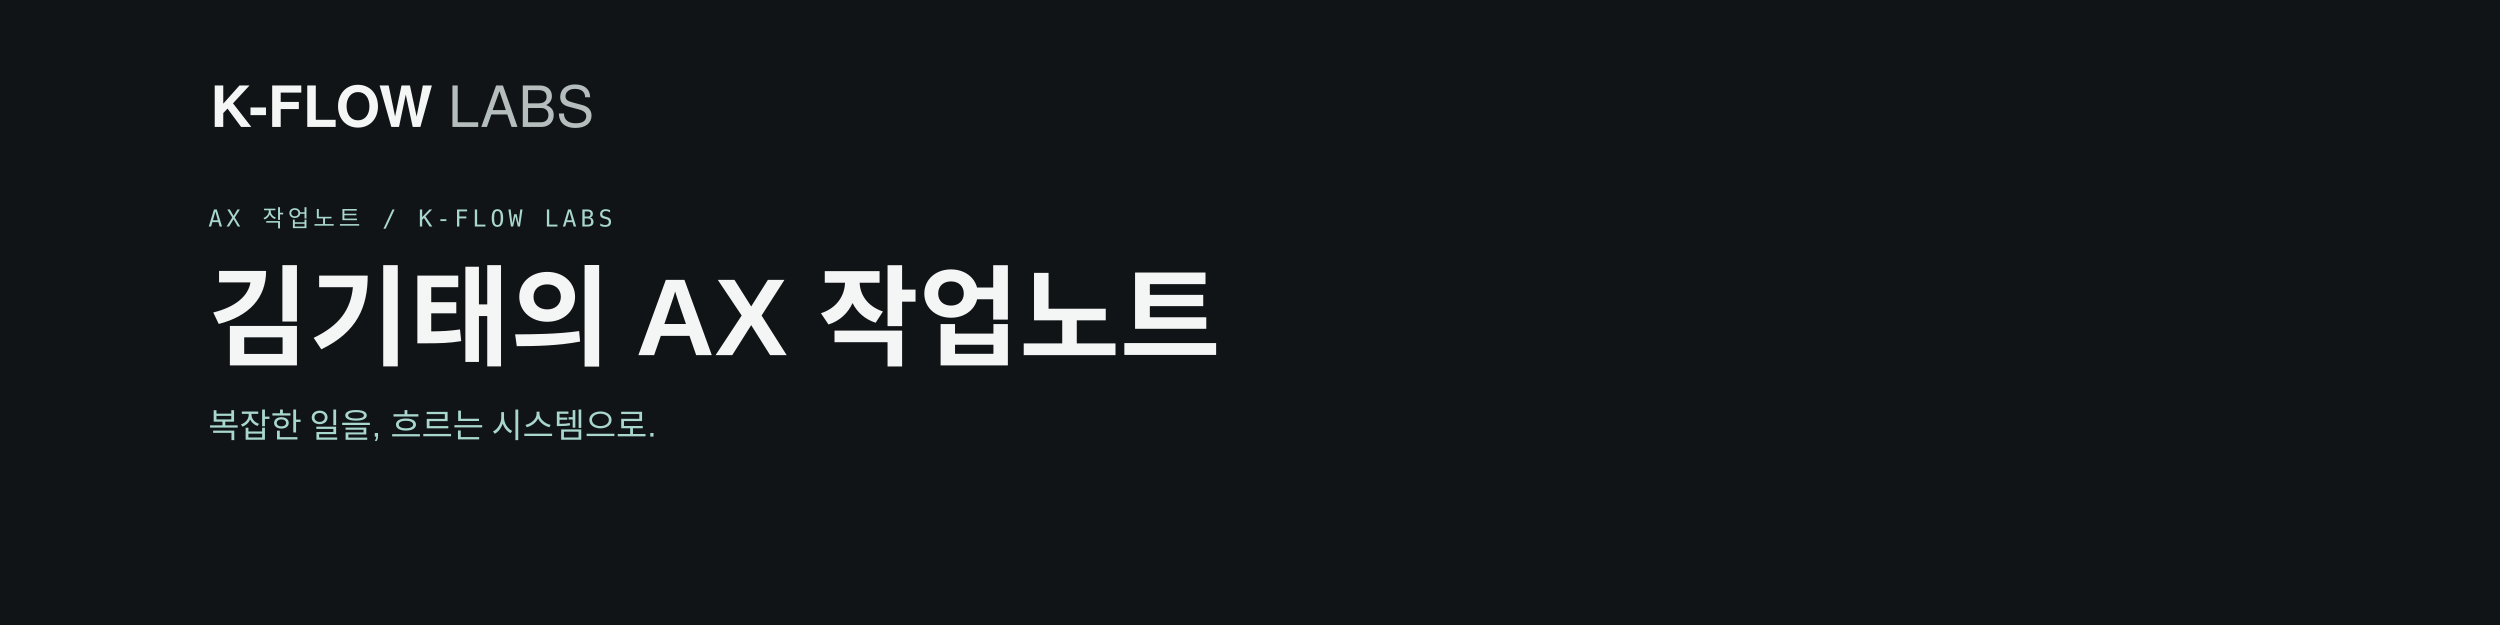
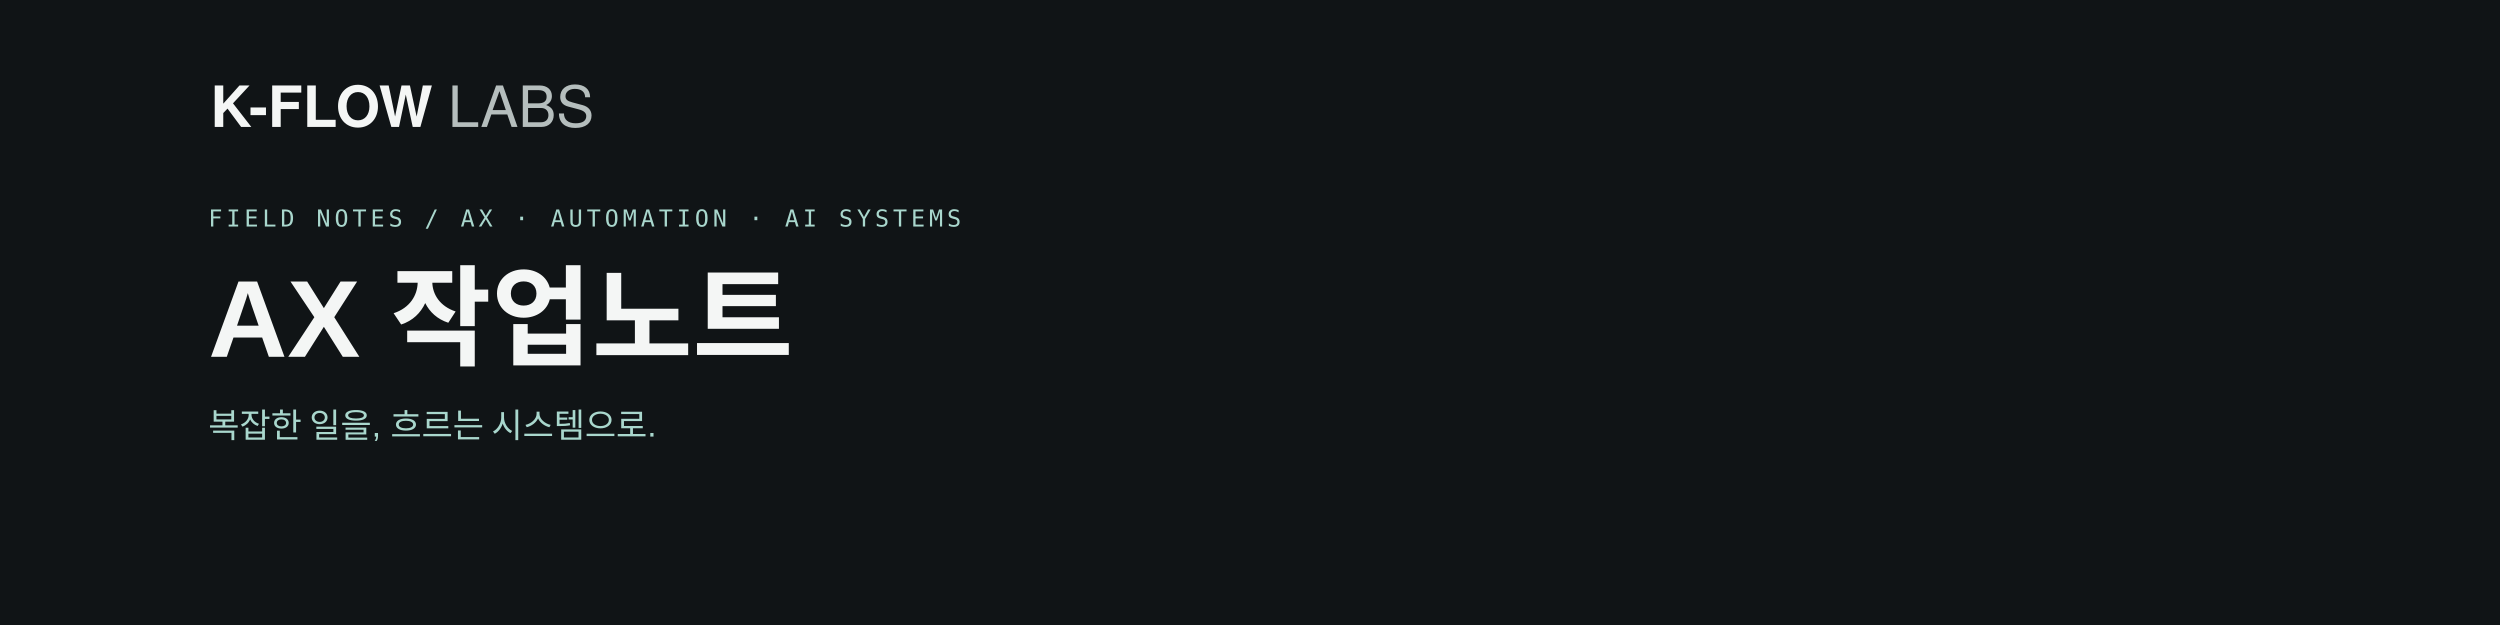
<svg xmlns="http://www.w3.org/2000/svg" width="1920" height="480" viewBox="0 0 1920 480" role="img" aria-labelledby="title">
  <defs>
    <style>
@font-face{font-family:KFLDisplay;src:url('fonts/space-grotesk-bold.woff2')}
text{font-family:'Apple SD Gothic Neo','Noto Sans KR',Arial,sans-serif}
.display{font-family:KFLDisplay,'Apple SD Gothic Neo','Noto Sans KR',Arial,sans-serif;font-weight:700}
.mono{font-family:'IBM Plex Mono','SFMono-Regular',Consolas,monospace}
</style>
  </defs>
  <rect width="1920" height="480" fill="#101416" />
  <defs>
    <clipPath id="flow-1180-0-740-480">
      <rect x="1180" y="0" width="740" height="480" />
    </clipPath>
  </defs>
  <g clip-path="url(#flow-1180-0-740-480)" fill="none" stroke="#A9D7CD" stroke-width="3" opacity="0.55" transform="translate(0 -360)">
    <path d="M0 720H660C910 720 1030 200 1280 200H1600" />
    <path d="M0 760H660C910 760 1030 240 1280 240H1600" />
    <path d="M0 800H660C910 800 1030 280 1280 280H1600" />
  </g>
  <g transform="translate(160 58) scale(0.42)">
    <path fill="#F4F6F5" d="M78.57 94 45.08 50.84 75.34 18.18H56.94L27.3 51.46V18.18H11.7V94H27.3V68.62L35.1 60.51L59.95 94ZM105.4 72.47V58.43H77.11V72.47ZM169.98 31.18V18.18H116.74V94H132.34V61.34H165.51V48.34H132.34V31.18ZM232.8 94V81H196.5V18.18H180.9V94ZM310.18 56.56C310.18 33.68 295.72 16.94 273.57 16.94C251.31 16.94 237.17 34.3 237.17 56.04C237.17 78.71 251.42 95.25 273.67 95.25C295.72 95.25 310.18 78.71 310.18 56.56ZM294.58 56.46C294.58 71.95 286.15 81.94 273.67 81.94C261.09 81.94 252.77 71.95 252.77 56.04C252.77 40.75 261.09 30.25 273.67 30.25C286.46 30.25 294.58 40.65 294.58 56.46ZM408.77 18.18H392.23L380.9 75.07L368.62 18.18H353.23L341.48 74.97L329.73 18.18H313.19L334.62 94H348.66L361.03 34.82L373.72 94H387.76Z" />
    <path fill="#B5BEBD" d="M493.45 94V85.47H456.01V18.18H446.34V94ZM565.31 94 538.69 18.18H526.21L499.17 94H509.46L517.47 71.22H546.7L554.5 94ZM543.99 63.11H519.86L532.34 28.58ZM631.56 72.37C631.56 63.22 627.4 57.7 617.73 53.96C624.59 50.74 628.23 45.12 628.23 37.42C628.23 26.4 620.12 18.18 605.77 18.18H574.98V94H609.2C622.82 94 631.56 84.85 631.56 72.37ZM618.56 38.78C618.56 46.47 614.09 50.84 603.38 50.84H584.66V26.71H603.38C614.09 26.71 618.56 31.08 618.56 38.78ZM621.89 72.47C621.89 79.75 617.42 85.47 608.26 85.47H584.66V59.37H608.26C617.42 59.37 621.89 65.09 621.89 72.47ZM700.72 73.2C700.72 63.84 694.9 56.98 684.6 54.17L665.57 49.07C656.42 46.68 653.09 43.66 653.09 37.84C653.09 30.14 659.85 24.42 670.04 24.42C682.1 24.42 688.97 29.94 688.97 39.82H698.12C698.12 24.94 687.82 16.31 670.35 16.31C653.71 16.31 643.42 25.46 643.42 39.19C643.42 48.45 648.3 54.27 658.29 56.87L677.11 61.86C686.68 64.36 691.05 68.21 691.05 74.14C691.05 82.46 684.81 87.34 671.7 87.34C657.35 87.34 650.28 80.17 650.28 69.35H641.13C641.13 87.24 653.19 95.87 671.08 95.87C690.32 95.87 700.72 86.72 700.72 73.2Z" />
  </g>
-   <text x="160" y="174" font-size="18" letter-spacing="3" fill="#A9D7CD" class="mono">AX 작업노트 / K-FLOW LABS</text>
-   <text x="160" y="274" font-size="84" fill="#F4F6F5" class="display">김기태의 AX 작업노트</text>
+   <text x="160" y="174" font-size="18" letter-spacing="3" fill="#A9D7CD" class="mono">FIELD NOTES / AX · AUTOMATION · AI SYSTEMS</text>
+   <text x="160" y="274" font-size="84" fill="#F4F6F5" class="display">AX 작업노트</text>
  <text x="160" y="336" font-size="26" fill="#A9D7CD">복잡한 일을, 흐르는 시스템으로.</text>
</svg>
